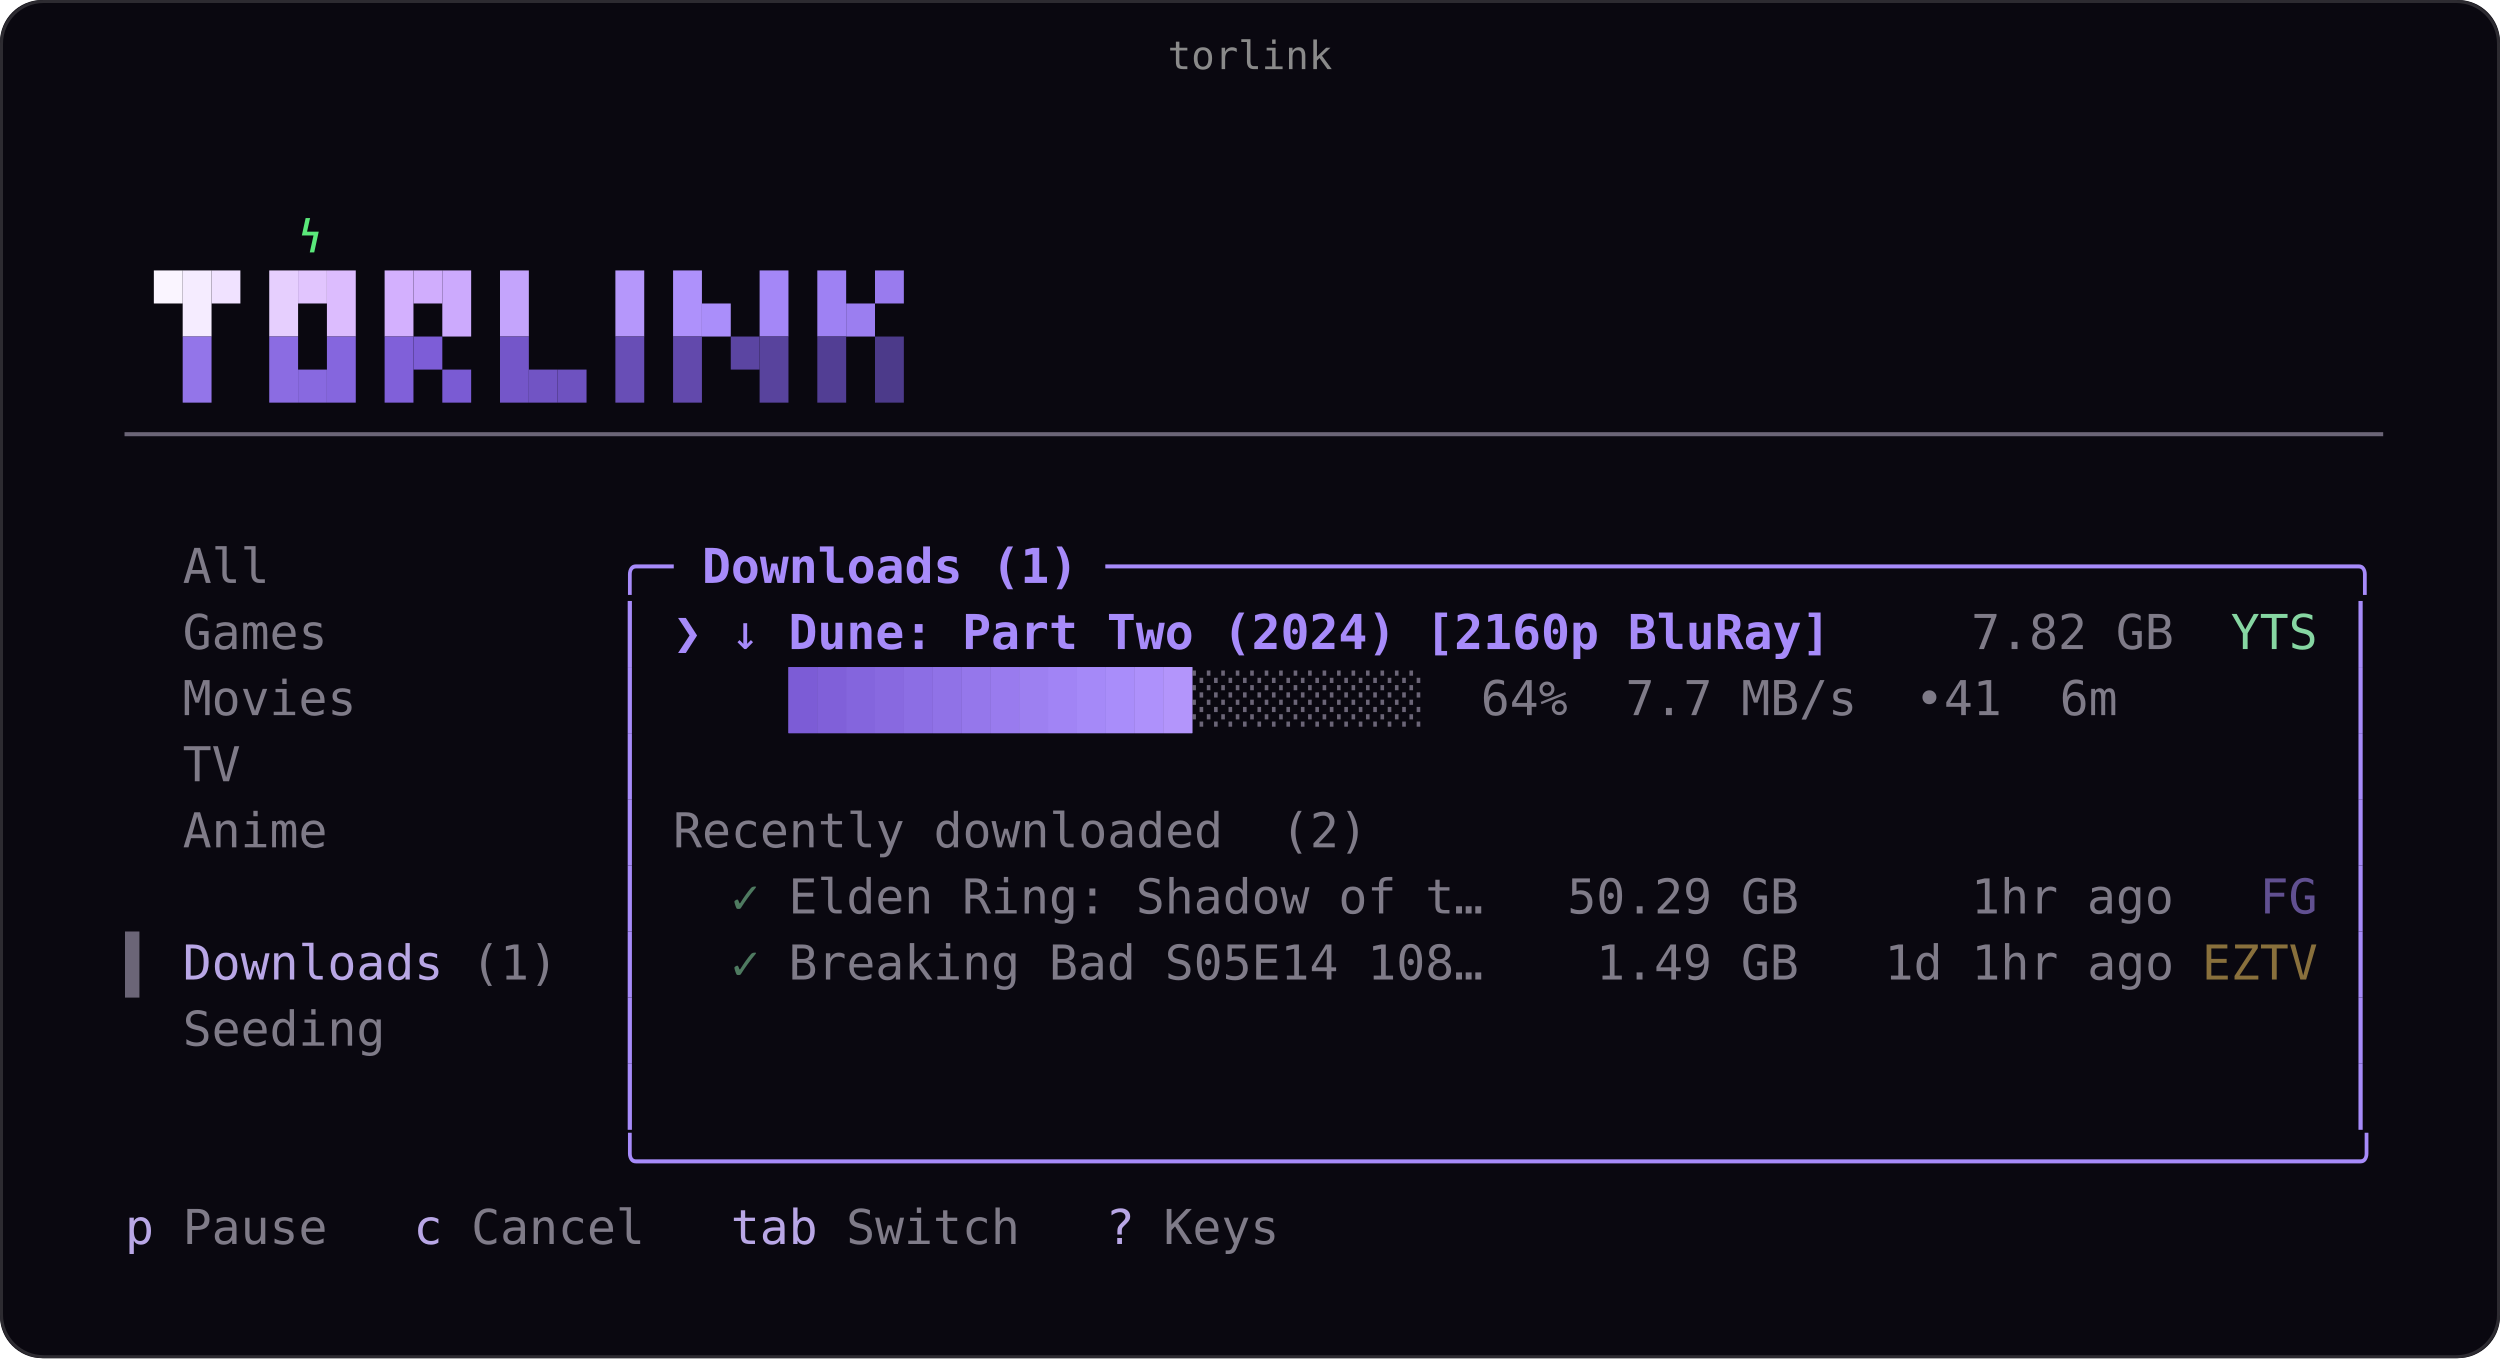
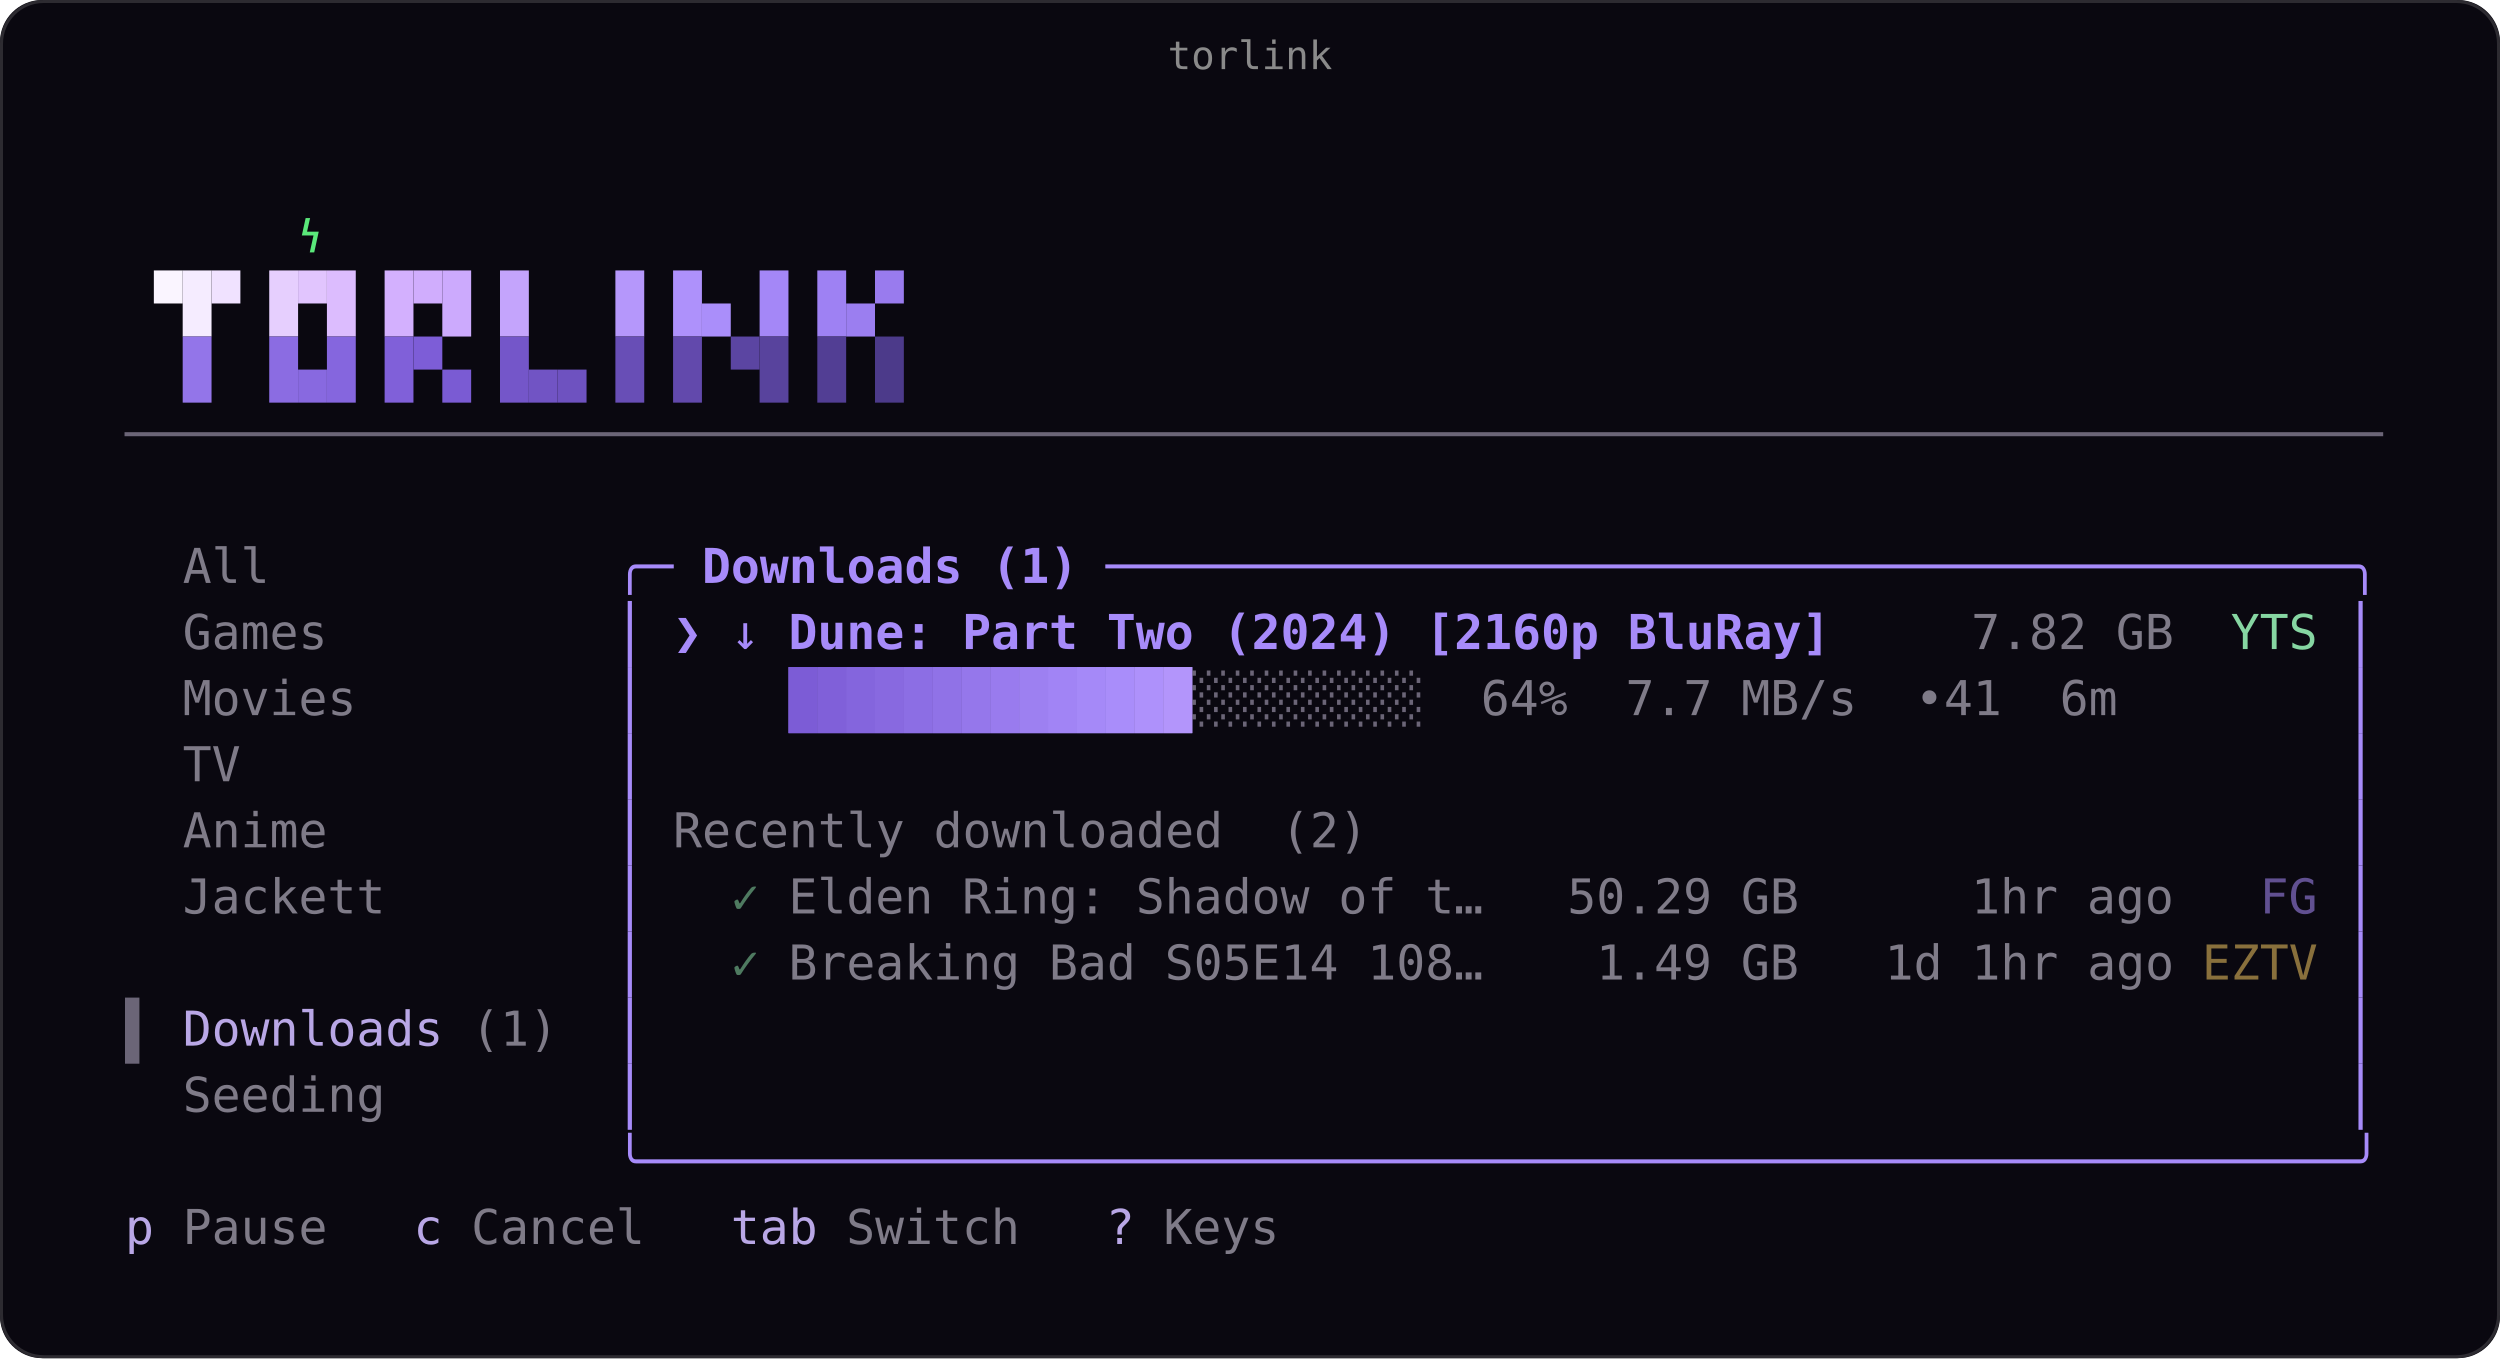
<svg xmlns="http://www.w3.org/2000/svg" width="832" height="452" viewBox="0 0 832 452" style="max-width: 832px; width: 100%; height: auto;" role="img">
  <rect width="100%" height="100%" rx="14" fill="#0a0810" />
  <rect x="0.5" y="0.5" width="831" height="451" rx="14" fill="none" stroke="#2d2b31" stroke-width="1" />
  <text x="416" y="23" text-anchor="middle" font-family="ui-monospace, &quot;Cascadia Mono&quot;, &quot;SF Mono&quot;, Menlo, Consolas, &quot;DejaVu Sans Mono&quot;, monospace" font-size="13" fill="#8a8a8a">torlink</text>
  <g font-family="ui-monospace, &quot;Cascadia Mono&quot;, &quot;SF Mono&quot;, Menlo, Consolas, &quot;DejaVu Sans Mono&quot;, monospace" font-size="16" fill="#ddd8ea">
    <text x="99.2" y="84" textLength="9.6" lengthAdjust="spacingAndGlyphs" xml:space="preserve" fill="#5ae87a" font-weight="600">𐓏</text>
    <rect x="51.2" y="90" width="9.6" height="11" fill="#faf5ff" />
    <rect x="60.8" y="90" width="9.6" height="22" fill="#f5ecff" />
    <rect x="70.4" y="90" width="9.6" height="11" fill="#f0e2ff" />
    <rect x="89.6" y="90" width="9.6" height="22" fill="#e6cffe" />
    <rect x="99.2" y="90" width="9.6" height="11" fill="#e1c5fe" />
    <rect x="108.8" y="90" width="9.6" height="22" fill="#dcbcfe" />
    <rect x="128" y="90" width="9.6" height="22" fill="#d3b0fe" />
    <rect x="137.6" y="90" width="9.6" height="11" fill="#d0adfd" />
    <rect x="147.2" y="90" width="9.6" height="22" fill="#ccaafd" />
    <rect x="166.4" y="90" width="9.6" height="22" fill="#c4a4fc" />
    <rect x="204.8" y="90" width="9.6" height="22" fill="#b597fb" />
    <rect x="224" y="90" width="9.6" height="22" fill="#ae91fb" />
    <rect x="233.6" y="101" width="9.6" height="11" fill="#aa8efa" />
    <rect x="252.8" y="90" width="9.6" height="22" fill="#a487f7" />
    <rect x="272" y="90" width="9.6" height="22" fill="#9e81f3" />
    <rect x="281.6" y="101" width="9.6" height="11" fill="#9b7ef0" />
    <rect x="291.2" y="90" width="9.6" height="11" fill="#997bee" />
    <rect x="60.8" y="112" width="9.6" height="22" fill="#9375e9" />
    <rect x="89.6" y="112" width="9.6" height="22" fill="#8b6ce2" />
    <rect x="99.2" y="123" width="9.6" height="11" fill="#8869e0" />
    <rect x="108.8" y="112" width="9.6" height="22" fill="#8566de" />
    <rect x="128" y="112" width="9.6" height="22" fill="#8060d9" />
    <rect x="137.6" y="112" width="9.6" height="11" fill="#7d5dd7" />
    <rect x="147.2" y="123" width="9.6" height="11" fill="#7a5bd3" />
    <rect x="166.4" y="112" width="9.6" height="22" fill="#7456c9" />
    <rect x="176" y="123" width="9.6" height="11" fill="#7154c4" />
    <rect x="185.6" y="123" width="9.6" height="11" fill="#6e52c0" />
    <rect x="204.8" y="112" width="9.6" height="22" fill="#684eb6" />
    <rect x="224" y="112" width="9.6" height="22" fill="#6249ac" />
    <rect x="243.2" y="112" width="9.6" height="11" fill="#5b45a2" />
    <rect x="252.8" y="112" width="9.6" height="22" fill="#58439d" />
    <rect x="272" y="112" width="9.6" height="22" fill="#523e94" />
    <rect x="291.2" y="112" width="9.6" height="22" fill="#4c3a8a" />
    <text x="41.6" y="150" textLength="748.8" lengthAdjust="spacingAndGlyphs" xml:space="preserve" fill="#6b6577">──────────────────────────────────────────────────────────────────────────────</text>
    <text x="60.8" y="194" textLength="28.8" lengthAdjust="spacingAndGlyphs" xml:space="preserve" fill-opacity="0.55">All</text>
    <text x="204.8" y="194" textLength="19.2" lengthAdjust="spacingAndGlyphs" xml:space="preserve" fill="#a78bfa">╭─</text>
    <text x="233.6" y="194" textLength="124.8" lengthAdjust="spacingAndGlyphs" xml:space="preserve" fill="#a78bfa" font-weight="600">Downloads (1)</text>
    <text x="368" y="194" textLength="422.4" lengthAdjust="spacingAndGlyphs" xml:space="preserve" fill="#a78bfa">───────────────────────────────────────────╮</text>
    <text x="60.8" y="216" textLength="48" lengthAdjust="spacingAndGlyphs" xml:space="preserve" fill-opacity="0.55">Games</text>
    <rect x="208.9" y="200" width="1.4" height="22" fill="#a78bfa" />
    <text x="224" y="216" textLength="9.6" lengthAdjust="spacingAndGlyphs" xml:space="preserve" fill="#a78bfa" font-weight="600">❯</text>
    <text x="243.2" y="216" textLength="9.6" lengthAdjust="spacingAndGlyphs" xml:space="preserve" fill="#a78bfa">↓</text>
    <text x="262.4" y="216" textLength="345.6" lengthAdjust="spacingAndGlyphs" xml:space="preserve" fill="#a78bfa" font-weight="600">Dune: Part Two (2024) [2160p BluRay]</text>
    <text x="656" y="216" textLength="67.2" lengthAdjust="spacingAndGlyphs" xml:space="preserve" fill-opacity="0.55">7.82 GB</text>
    <text x="742.4" y="216" textLength="28.8" lengthAdjust="spacingAndGlyphs" xml:space="preserve" fill="#86d6a2">YTS</text>
    <rect x="784.9" y="200" width="1.4" height="22" fill="#a78bfa" />
    <text x="60.8" y="238" textLength="57.6" lengthAdjust="spacingAndGlyphs" xml:space="preserve" fill-opacity="0.55">Movies</text>
    <rect x="208.9" y="222" width="1.4" height="22" fill="#a78bfa" />
    <rect x="262.4" y="222" width="9.6" height="22" fill="#7c5cd6" />
    <rect x="272" y="222" width="9.6" height="22" fill="#8060d9" />
    <rect x="281.6" y="222" width="9.6" height="22" fill="#8465dd" />
    <rect x="291.2" y="222" width="9.6" height="22" fill="#8869e0" />
    <rect x="300.8" y="222" width="9.6" height="22" fill="#8c6ee4" />
    <rect x="310.4" y="222" width="9.6" height="22" fill="#9072e7" />
    <rect x="320" y="222" width="9.6" height="22" fill="#9577eb" />
    <rect x="329.6" y="222" width="9.6" height="22" fill="#997bee" />
    <rect x="339.2" y="222" width="9.6" height="22" fill="#9d80f1" />
    <rect x="348.8" y="222" width="9.6" height="22" fill="#a184f5" />
    <rect x="358.4" y="222" width="9.6" height="22" fill="#a589f8" />
    <rect x="368" y="222" width="9.6" height="22" fill="#a98dfa" />
    <rect x="377.6" y="222" width="9.6" height="22" fill="#ae91fb" />
    <rect x="387.2" y="222" width="9.6" height="22" fill="#b395fb" />
    <text x="396.8" y="238" textLength="76.8" lengthAdjust="spacingAndGlyphs" xml:space="preserve" fill="#6b6577">░░░░░░░░</text>
    <text x="492.8" y="238" textLength="211.2" lengthAdjust="spacingAndGlyphs" xml:space="preserve" fill-opacity="0.55">64%  7.7 MB/s  •41  6m</text>
    <rect x="784.9" y="222" width="1.4" height="22" fill="#a78bfa" />
    <text x="60.8" y="260" textLength="19.2" lengthAdjust="spacingAndGlyphs" xml:space="preserve" fill-opacity="0.55">TV</text>
    <rect x="208.9" y="244" width="1.4" height="22" fill="#a78bfa" />
    <rect x="784.9" y="244" width="1.4" height="22" fill="#a78bfa" />
    <text x="60.8" y="282" textLength="48" lengthAdjust="spacingAndGlyphs" xml:space="preserve" fill-opacity="0.55">Anime</text>
    <rect x="208.9" y="266" width="1.4" height="22" fill="#a78bfa" />
    <text x="224" y="282" textLength="230.4" lengthAdjust="spacingAndGlyphs" xml:space="preserve" fill-opacity="0.55">Recently downloaded  (2)</text>
    <rect x="784.9" y="266" width="1.4" height="22" fill="#a78bfa" />
+     <text x="60.8" y="304" textLength="67.2" lengthAdjust="spacingAndGlyphs" xml:space="preserve" fill-opacity="0.55">Jackett</text>
    <rect x="208.9" y="288" width="1.4" height="22" fill="#a78bfa" />
    <text x="243.2" y="304" textLength="9.6" lengthAdjust="spacingAndGlyphs" xml:space="preserve" fill="#86d6a2" fill-opacity="0.55">✓</text>
    <text x="262.4" y="304" textLength="230.4" lengthAdjust="spacingAndGlyphs" xml:space="preserve" fill-opacity="0.55">Elden Ring: Shadow of t…</text>
    <text x="521.6" y="304" textLength="76.8" lengthAdjust="spacingAndGlyphs" xml:space="preserve" fill-opacity="0.55">50.29 GB</text>
    <text x="656" y="304" textLength="67.2" lengthAdjust="spacingAndGlyphs" xml:space="preserve" fill-opacity="0.55">1hr ago</text>
    <text x="752" y="304" textLength="19.2" lengthAdjust="spacingAndGlyphs" xml:space="preserve" fill="#a78bfa" fill-opacity="0.55">FG</text>
    <rect x="784.9" y="288" width="1.4" height="22" fill="#a78bfa" />
-     <rect x="41.6" y="310" width="4.8" height="22" fill="#6b6577" />
-     <text x="60.8" y="326" textLength="86.4" lengthAdjust="spacingAndGlyphs" xml:space="preserve" fill="#b9a7e6">Downloads</text>
-     <text x="156.8" y="326" textLength="28.8" lengthAdjust="spacingAndGlyphs" xml:space="preserve" fill-opacity="0.55">(1)</text>
    <rect x="208.9" y="310" width="1.4" height="22" fill="#a78bfa" />
    <text x="243.2" y="326" textLength="9.6" lengthAdjust="spacingAndGlyphs" xml:space="preserve" fill="#86d6a2" fill-opacity="0.55">✓</text>
    <text x="262.4" y="326" textLength="230.4" lengthAdjust="spacingAndGlyphs" xml:space="preserve" fill-opacity="0.55">Breaking Bad S05E14 108…</text>
    <text x="531.2" y="326" textLength="67.2" lengthAdjust="spacingAndGlyphs" xml:space="preserve" fill-opacity="0.55">1.49 GB</text>
    <text x="627.2" y="326" textLength="96" lengthAdjust="spacingAndGlyphs" xml:space="preserve" fill-opacity="0.55">1d 1hr ago</text>
    <text x="732.8" y="326" textLength="38.4" lengthAdjust="spacingAndGlyphs" xml:space="preserve" fill="#f0c560" fill-opacity="0.55">EZTV</text>
    <rect x="784.9" y="310" width="1.4" height="22" fill="#a78bfa" />
-     <text x="60.8" y="348" textLength="67.2" lengthAdjust="spacingAndGlyphs" xml:space="preserve" fill-opacity="0.55">Seeding</text>
+     <rect x="41.6" y="332" width="4.8" height="22" fill="#6b6577" />
+     <text x="60.8" y="348" textLength="86.4" lengthAdjust="spacingAndGlyphs" xml:space="preserve" fill="#b9a7e6">Downloads</text>
+     <text x="156.8" y="348" textLength="28.8" lengthAdjust="spacingAndGlyphs" xml:space="preserve" fill-opacity="0.55">(1)</text>
    <rect x="208.9" y="332" width="1.4" height="22" fill="#a78bfa" />
    <rect x="784.9" y="332" width="1.4" height="22" fill="#a78bfa" />
+     <text x="60.8" y="370" textLength="67.2" lengthAdjust="spacingAndGlyphs" xml:space="preserve" fill-opacity="0.55">Seeding</text>
    <rect x="208.9" y="354" width="1.4" height="22" fill="#a78bfa" />
    <rect x="784.9" y="354" width="1.4" height="22" fill="#a78bfa" />
    <text x="204.8" y="392" textLength="585.6" lengthAdjust="spacingAndGlyphs" xml:space="preserve" fill="#a78bfa">╰───────────────────────────────────────────────────────────╯</text>
    <text x="41.6" y="414" textLength="9.6" lengthAdjust="spacingAndGlyphs" xml:space="preserve" fill="#b9a7e6">p</text>
    <text x="60.8" y="414" textLength="48" lengthAdjust="spacingAndGlyphs" xml:space="preserve" fill-opacity="0.55">Pause</text>
    <text x="137.6" y="414" textLength="9.6" lengthAdjust="spacingAndGlyphs" xml:space="preserve" fill="#b9a7e6">c</text>
    <text x="156.8" y="414" textLength="57.6" lengthAdjust="spacingAndGlyphs" xml:space="preserve" fill-opacity="0.55">Cancel</text>
    <text x="243.2" y="414" textLength="28.8" lengthAdjust="spacingAndGlyphs" xml:space="preserve" fill="#b9a7e6">tab</text>
    <text x="281.6" y="414" textLength="57.6" lengthAdjust="spacingAndGlyphs" xml:space="preserve" fill-opacity="0.55">Switch</text>
    <text x="368" y="414" textLength="9.6" lengthAdjust="spacingAndGlyphs" xml:space="preserve" fill="#b9a7e6">?</text>
    <text x="387.2" y="414" textLength="38.4" lengthAdjust="spacingAndGlyphs" xml:space="preserve" fill-opacity="0.55">Keys</text>
  </g>
  <rect x="262.4" y="222" width="9.6" height="22" fill="#7c5cd6">
    <animate attributeName="fill" calcMode="discrete" dur="3.48s" values="#7c5cd6;#7f5fd7;#8669da;#9277de;#a18ae3;#b29ee8;#c3b3ee;#d2c5f3;#ded4f7;#e5ddfa;#e8e0fb;#e5ddfa;#ded4f7;#d2c5f3;#c3b3ee;#b29ee8;#a18ae3;#9277de;#8669da;#7f5fd7;#7c5cd6;#7c5cd6;#7c5cd6;#7c5cd6;#7c5cd6;#7c5cd6;#7c5cd6;#7c5cd6;#7c5cd6;#7c5cd6;#7c5cd6;#7c5cd6;#7c5cd6;#7c5cd6;#7c5cd6;#7c5cd6;#7c5cd6;#7c5cd6;#7c5cd6;#7c5cd6;#7c5cd6;#7c5cd6;#7c5cd6;#7c5cd6;#7c5cd6;#7c5cd6;#7c5cd6;#7c5cd6;#7c5cd6;#7c5cd6;#7c5cd6;#7c5cd6;#7c5cd6;#7c5cd6;#7c5cd6;#7c5cd6;#7c5cd6;#7c5cd6;#7c5cd6;#7c5cd6;#7c5cd6;#7c5cd6;#7c5cd6;#7c5cd6;#7c5cd6;#7c5cd6;#7c5cd6;#7c5cd6;#7c5cd6;#7c5cd6;#7c5cd6;#7c5cd6;#7c5cd6;#7c5cd6;#7c5cd6;#7c5cd6;#7c5cd6;#7c5cd6;#7c5cd6;#7c5cd6;#7c5cd6;#7c5cd6;#7c5cd6;#7c5cd6;#7c5cd6;#7c5cd6;#7c5cd6" repeatCount="indefinite" />
  </rect>
  <rect x="272" y="222" width="9.6" height="22" fill="#8060d9">
    <animate attributeName="fill" calcMode="discrete" dur="3.48s" values="#8060d9;#8060d9;#8060d9;#8262da;#886adc;#9377df;#a188e4;#b19ce9;#c1b0ee;#d0c2f3;#dcd2f7;#e5dcfa;#e8e1fb;#e7dffb;#e0d7f9;#d6caf5;#c8b8f1;#b8a5eb;#a891e6;#997ee1;#8c6fdd;#8465da;#8060d9;#8060d9;#8060d9;#8060d9;#8060d9;#8060d9;#8060d9;#8060d9;#8060d9;#8060d9;#8060d9;#8060d9;#8060d9;#8060d9;#8060d9;#8060d9;#8060d9;#8060d9;#8060d9;#8060d9;#8060d9;#8060d9;#8060d9;#8060d9;#8060d9;#8060d9;#8060d9;#8060d9;#8060d9;#8060d9;#8060d9;#8060d9;#8060d9;#8060d9;#8060d9;#8060d9;#8060d9;#8060d9;#8060d9;#8060d9;#8060d9;#8060d9;#8060d9;#8060d9;#8060d9;#8060d9;#8060d9;#8060d9;#8060d9;#8060d9;#8060d9;#8060d9;#8060d9;#8060d9;#8060d9;#8060d9;#8060d9;#8060d9;#8060d9;#8060d9;#8060d9;#8060d9;#8060d9;#8060d9;#8060d9" repeatCount="indefinite" />
  </rect>
  <rect x="281.6" y="222" width="9.6" height="22" fill="#8465dd">
    <animate attributeName="fill" calcMode="discrete" dur="3.48s" values="#8465dd;#8465dd;#8465dd;#8465dd;#8465dd;#8566dd;#8a6cdf;#9378e2;#a088e6;#af9aea;#bfaeef;#cec0f3;#dbd0f7;#e4dbfa;#e8e1fb;#e8e0fb;#e3dafa;#d9cef7;#ccbef3;#bdacee;#ae98ea;#9f86e5;#9276e1;#896bdf;#8466dd;#8465dd;#8465dd;#8465dd;#8465dd;#8465dd;#8465dd;#8465dd;#8465dd;#8465dd;#8465dd;#8465dd;#8465dd;#8465dd;#8465dd;#8465dd;#8465dd;#8465dd;#8465dd;#8465dd;#8465dd;#8465dd;#8465dd;#8465dd;#8465dd;#8465dd;#8465dd;#8465dd;#8465dd;#8465dd;#8465dd;#8465dd;#8465dd;#8465dd;#8465dd;#8465dd;#8465dd;#8465dd;#8465dd;#8465dd;#8465dd;#8465dd;#8465dd;#8465dd;#8465dd;#8465dd;#8465dd;#8465dd;#8465dd;#8465dd;#8465dd;#8465dd;#8465dd;#8465dd;#8465dd;#8465dd;#8465dd;#8465dd;#8465dd;#8465dd;#8465dd;#8465dd;#8465dd" repeatCount="indefinite" />
  </rect>
  <rect x="291.2" y="222" width="9.6" height="22" fill="#8869e0">
    <animate attributeName="fill" calcMode="discrete" dur="3.48s" values="#8869e0;#8869e0;#8869e0;#8869e0;#8869e0;#8869e0;#8869e0;#8869e0;#8c6ee1;#9478e4;#a087e7;#ae99eb;#beacef;#ccbef4;#d9cef7;#e3dafa;#e8e0fc;#e9e1fc;#e5dcfb;#ddd2f8;#d1c3f5;#c3b2f1;#b49fec;#a58de8;#987de5;#8f71e2;#896ae0;#8869e0;#8869e0;#8869e0;#8869e0;#8869e0;#8869e0;#8869e0;#8869e0;#8869e0;#8869e0;#8869e0;#8869e0;#8869e0;#8869e0;#8869e0;#8869e0;#8869e0;#8869e0;#8869e0;#8869e0;#8869e0;#8869e0;#8869e0;#8869e0;#8869e0;#8869e0;#8869e0;#8869e0;#8869e0;#8869e0;#8869e0;#8869e0;#8869e0;#8869e0;#8869e0;#8869e0;#8869e0;#8869e0;#8869e0;#8869e0;#8869e0;#8869e0;#8869e0;#8869e0;#8869e0;#8869e0;#8869e0;#8869e0;#8869e0;#8869e0;#8869e0;#8869e0;#8869e0;#8869e0;#8869e0;#8869e0;#8869e0;#8869e0;#8869e0;#8869e0" repeatCount="indefinite" />
  </rect>
  <rect x="300.8" y="222" width="9.6" height="22" fill="#8c6ee4">
    <animate attributeName="fill" calcMode="discrete" dur="3.48s" values="#8c6ee4;#8c6ee4;#8c6ee4;#8c6ee4;#8c6ee4;#8c6ee4;#8c6ee4;#8c6ee4;#8c6ee4;#8c6ee4;#8f72e5;#967ae7;#a188e9;#ae98ed;#bcaaf1;#cbbcf4;#d8ccf8;#e2d8fa;#e8e0fc;#eae2fc;#e7dffc;#e0d6fa;#d5c9f7;#c8b8f3;#b9a6f0;#ab94ec;#9e84e9;#9478e6;#8e70e4;#8c6ee4;#8c6ee4;#8c6ee4;#8c6ee4;#8c6ee4;#8c6ee4;#8c6ee4;#8c6ee4;#8c6ee4;#8c6ee4;#8c6ee4;#8c6ee4;#8c6ee4;#8c6ee4;#8c6ee4;#8c6ee4;#8c6ee4;#8c6ee4;#8c6ee4;#8c6ee4;#8c6ee4;#8c6ee4;#8c6ee4;#8c6ee4;#8c6ee4;#8c6ee4;#8c6ee4;#8c6ee4;#8c6ee4;#8c6ee4;#8c6ee4;#8c6ee4;#8c6ee4;#8c6ee4;#8c6ee4;#8c6ee4;#8c6ee4;#8c6ee4;#8c6ee4;#8c6ee4;#8c6ee4;#8c6ee4;#8c6ee4;#8c6ee4;#8c6ee4;#8c6ee4;#8c6ee4;#8c6ee4;#8c6ee4;#8c6ee4;#8c6ee4;#8c6ee4;#8c6ee4;#8c6ee4;#8c6ee4;#8c6ee4;#8c6ee4;#8c6ee4" repeatCount="indefinite" />
  </rect>
  <rect x="310.4" y="222" width="9.6" height="22" fill="#9072e7">
    <animate attributeName="fill" calcMode="discrete" dur="3.48s" values="#9072e7;#9072e7;#9072e7;#9072e7;#9072e7;#9072e7;#9072e7;#9072e7;#9072e7;#9072e7;#9072e7;#9072e7;#9274e7;#987ce9;#a188eb;#ae97ee;#bba8f1;#c9baf5;#d6caf8;#e0d7fa;#e7dffc;#eae2fd;#e8e0fc;#e2d9fb;#d9cdf8;#ccbdf5;#bfacf2;#b19bef;#a48bec;#9a7ee9;#9375e8;#9072e7;#9072e7;#9072e7;#9072e7;#9072e7;#9072e7;#9072e7;#9072e7;#9072e7;#9072e7;#9072e7;#9072e7;#9072e7;#9072e7;#9072e7;#9072e7;#9072e7;#9072e7;#9072e7;#9072e7;#9072e7;#9072e7;#9072e7;#9072e7;#9072e7;#9072e7;#9072e7;#9072e7;#9072e7;#9072e7;#9072e7;#9072e7;#9072e7;#9072e7;#9072e7;#9072e7;#9072e7;#9072e7;#9072e7;#9072e7;#9072e7;#9072e7;#9072e7;#9072e7;#9072e7;#9072e7;#9072e7;#9072e7;#9072e7;#9072e7;#9072e7;#9072e7;#9072e7;#9072e7;#9072e7;#9072e7" repeatCount="indefinite" />
  </rect>
  <rect x="320" y="222" width="9.6" height="22" fill="#9577eb">
    <animate attributeName="fill" calcMode="discrete" dur="3.48s" values="#9577eb;#9577eb;#9577eb;#9577eb;#9577eb;#9577eb;#9577eb;#9577eb;#9577eb;#9577eb;#9577eb;#9577eb;#9577eb;#9577eb;#9678eb;#9b7eec;#a389ee;#ae97f0;#bba7f3;#c9b8f6;#d5c8f9;#e0d5fb;#e7defc;#eae3fd;#eae2fd;#e5dcfc;#dcd1fa;#d1c3f8;#c4b3f5;#b7a2f2;#aa92f0;#a085ed;#997cec;#9577eb;#9577eb;#9577eb;#9577eb;#9577eb;#9577eb;#9577eb;#9577eb;#9577eb;#9577eb;#9577eb;#9577eb;#9577eb;#9577eb;#9577eb;#9577eb;#9577eb;#9577eb;#9577eb;#9577eb;#9577eb;#9577eb;#9577eb;#9577eb;#9577eb;#9577eb;#9577eb;#9577eb;#9577eb;#9577eb;#9577eb;#9577eb;#9577eb;#9577eb;#9577eb;#9577eb;#9577eb;#9577eb;#9577eb;#9577eb;#9577eb;#9577eb;#9577eb;#9577eb;#9577eb;#9577eb;#9577eb;#9577eb;#9577eb;#9577eb;#9577eb;#9577eb;#9577eb;#9577eb" repeatCount="indefinite" />
  </rect>
  <rect x="329.6" y="222" width="9.6" height="22" fill="#997bee">
    <animate attributeName="fill" calcMode="discrete" dur="3.48s" values="#997bee;#997bee;#997bee;#997bee;#997bee;#997bee;#997bee;#997bee;#997bee;#997bee;#997bee;#997bee;#997bee;#997bee;#997bee;#997bee;#997cee;#9d80ef;#a48af0;#af97f2;#bba6f4;#c8b6f7;#d4c6f9;#ded3fb;#e6ddfc;#eae3fd;#ebe3fd;#e7defd;#dfd5fb;#d5c8f9;#c9b8f7;#bca8f5;#b098f2;#a68bf0;#9e81ef;#9a7cee;#997bee;#997bee;#997bee;#997bee;#997bee;#997bee;#997bee;#997bee;#997bee;#997bee;#997bee;#997bee;#997bee;#997bee;#997bee;#997bee;#997bee;#997bee;#997bee;#997bee;#997bee;#997bee;#997bee;#997bee;#997bee;#997bee;#997bee;#997bee;#997bee;#997bee;#997bee;#997bee;#997bee;#997bee;#997bee;#997bee;#997bee;#997bee;#997bee;#997bee;#997bee;#997bee;#997bee;#997bee;#997bee;#997bee;#997bee;#997bee;#997bee;#997bee;#997bee" repeatCount="indefinite" />
  </rect>
  <rect x="339.2" y="222" width="9.6" height="22" fill="#9d80f1">
    <animate attributeName="fill" calcMode="discrete" dur="3.48s" values="#9d80f1;#9d80f1;#9d80f1;#9d80f1;#9d80f1;#9d80f1;#9d80f1;#9d80f1;#9d80f1;#9d80f1;#9d80f1;#9d80f1;#9d80f1;#9d80f1;#9d80f1;#9d80f1;#9d80f1;#9d80f1;#9d80f1;#a084f1;#a68cf2;#af97f4;#bba6f6;#c7b5f8;#d3c5fa;#ddd2fb;#e5dcfd;#eae2fd;#ebe4fe;#e8e0fd;#e2d8fc;#d9ccfb;#cebef9;#c1aef7;#b59ff5;#ab92f3;#a388f2;#9e81f1;#9d80f1;#9d80f1;#9d80f1;#9d80f1;#9d80f1;#9d80f1;#9d80f1;#9d80f1;#9d80f1;#9d80f1;#9d80f1;#9d80f1;#9d80f1;#9d80f1;#9d80f1;#9d80f1;#9d80f1;#9d80f1;#9d80f1;#9d80f1;#9d80f1;#9d80f1;#9d80f1;#9d80f1;#9d80f1;#9d80f1;#9d80f1;#9d80f1;#9d80f1;#9d80f1;#9d80f1;#9d80f1;#9d80f1;#9d80f1;#9d80f1;#9d80f1;#9d80f1;#9d80f1;#9d80f1;#9d80f1;#9d80f1;#9d80f1;#9d80f1;#9d80f1;#9d80f1;#9d80f1;#9d80f1;#9d80f1;#9d80f1" repeatCount="indefinite" />
  </rect>
  <rect x="348.8" y="222" width="9.6" height="22" fill="#a184f5">
    <animate attributeName="fill" calcMode="discrete" dur="3.48s" values="#a184f5;#a184f5;#a184f5;#a184f5;#a184f5;#a184f5;#a184f5;#a184f5;#a184f5;#a184f5;#a184f5;#a184f5;#a184f5;#a184f5;#a184f5;#a184f5;#a184f5;#a184f5;#a184f5;#a184f5;#a184f5;#a386f5;#a88df6;#b098f7;#bba5f8;#c6b4fa;#d2c3fb;#dcd0fc;#e5dbfd;#eae2fe;#ece4fe;#eae2fe;#e5dbfd;#dcd0fc;#d2c3fb;#c6b4fa;#bba5f8;#b098f7;#a88df6;#a386f5;#a184f5;#a184f5;#a184f5;#a184f5;#a184f5;#a184f5;#a184f5;#a184f5;#a184f5;#a184f5;#a184f5;#a184f5;#a184f5;#a184f5;#a184f5;#a184f5;#a184f5;#a184f5;#a184f5;#a184f5;#a184f5;#a184f5;#a184f5;#a184f5;#a184f5;#a184f5;#a184f5;#a184f5;#a184f5;#a184f5;#a184f5;#a184f5;#a184f5;#a184f5;#a184f5;#a184f5;#a184f5;#a184f5;#a184f5;#a184f5;#a184f5;#a184f5;#a184f5;#a184f5;#a184f5;#a184f5;#a184f5" repeatCount="indefinite" />
  </rect>
  <rect x="358.4" y="222" width="9.6" height="22" fill="#a589f8">
    <animate attributeName="fill" calcMode="discrete" dur="3.48s" values="#a589f8;#a589f8;#a589f8;#a589f8;#a589f8;#a589f8;#a589f8;#a589f8;#a589f8;#a589f8;#a589f8;#a589f8;#a589f8;#a589f8;#a589f8;#a589f8;#a589f8;#a589f8;#a589f8;#a589f8;#a589f8;#a589f8;#a589f8;#a68af8;#aa90f8;#b299f9;#bba6fa;#c6b4fb;#d1c2fc;#dbcffd;#e4dafe;#eae1fe;#ece5fe;#ebe3fe;#e7defe;#dfd4fd;#d6c8fc;#cbbafb;#c0acfa;#b69ff9;#ad94f9;#a88cf8;#a589f8;#a589f8;#a589f8;#a589f8;#a589f8;#a589f8;#a589f8;#a589f8;#a589f8;#a589f8;#a589f8;#a589f8;#a589f8;#a589f8;#a589f8;#a589f8;#a589f8;#a589f8;#a589f8;#a589f8;#a589f8;#a589f8;#a589f8;#a589f8;#a589f8;#a589f8;#a589f8;#a589f8;#a589f8;#a589f8;#a589f8;#a589f8;#a589f8;#a589f8;#a589f8;#a589f8;#a589f8;#a589f8;#a589f8;#a589f8;#a589f8;#a589f8;#a589f8;#a589f8;#a589f8" repeatCount="indefinite" />
  </rect>
  <rect x="368" y="222" width="9.6" height="22" fill="#a98dfa">
    <animate attributeName="fill" calcMode="discrete" dur="3.48s" values="#a98dfa;#a98dfa;#a98dfa;#a98dfa;#a98dfa;#a98dfa;#a98dfa;#a98dfa;#a98dfa;#a98dfa;#a98dfa;#a98dfa;#a98dfa;#a98dfa;#a98dfa;#a98dfa;#a98dfa;#a98dfa;#a98dfa;#a98dfa;#a98dfa;#a98dfa;#a98dfa;#a98dfa;#a98dfa;#aa8efa;#ad92fa;#b39afb;#bca6fb;#c6b3fc;#d1c1fd;#dbcefd;#e3d9fe;#e9e1fe;#ece5fe;#ece5fe;#e9e0fe;#e2d8fe;#daccfd;#cfbffd;#c5b1fc;#bba4fb;#b299fb;#ac91fa;#a98dfa;#a98dfa;#a98dfa;#a98dfa;#a98dfa;#a98dfa;#a98dfa;#a98dfa;#a98dfa;#a98dfa;#a98dfa;#a98dfa;#a98dfa;#a98dfa;#a98dfa;#a98dfa;#a98dfa;#a98dfa;#a98dfa;#a98dfa;#a98dfa;#a98dfa;#a98dfa;#a98dfa;#a98dfa;#a98dfa;#a98dfa;#a98dfa;#a98dfa;#a98dfa;#a98dfa;#a98dfa;#a98dfa;#a98dfa;#a98dfa;#a98dfa;#a98dfa;#a98dfa;#a98dfa;#a98dfa;#a98dfa;#a98dfa;#a98dfa" repeatCount="indefinite" />
  </rect>
  <rect x="377.6" y="222" width="9.6" height="22" fill="#ae91fb">
    <animate attributeName="fill" calcMode="discrete" dur="3.48s" values="#ae91fb;#ae91fb;#ae91fb;#ae91fb;#ae91fb;#ae91fb;#ae91fb;#ae91fb;#ae91fb;#ae91fb;#ae91fb;#ae91fb;#ae91fb;#ae91fb;#ae91fb;#ae91fb;#ae91fb;#ae91fb;#ae91fb;#ae91fb;#ae91fb;#ae91fb;#ae91fb;#ae91fb;#ae91fb;#ae91fb;#ae91fb;#ae91fb;#b195fb;#b69cfb;#bea6fc;#c7b3fc;#d1c0fd;#dacdfe;#e3d8fe;#e9e0fe;#ece5ff;#ede5ff;#eae2fe;#e5dbfe;#ddd0fe;#d4c4fd;#cab7fd;#c1aafc;#b89ffc;#b297fb;#af92fb;#ae91fb;#ae91fb;#ae91fb;#ae91fb;#ae91fb;#ae91fb;#ae91fb;#ae91fb;#ae91fb;#ae91fb;#ae91fb;#ae91fb;#ae91fb;#ae91fb;#ae91fb;#ae91fb;#ae91fb;#ae91fb;#ae91fb;#ae91fb;#ae91fb;#ae91fb;#ae91fb;#ae91fb;#ae91fb;#ae91fb;#ae91fb;#ae91fb;#ae91fb;#ae91fb;#ae91fb;#ae91fb;#ae91fb;#ae91fb;#ae91fb;#ae91fb;#ae91fb;#ae91fb;#ae91fb;#ae91fb" repeatCount="indefinite" />
  </rect>
  <rect x="387.2" y="222" width="9.6" height="22" fill="#b395fb">
    <animate attributeName="fill" calcMode="discrete" dur="3.48s" values="#b395fb;#b395fb;#b395fb;#b395fb;#b395fb;#b395fb;#b395fb;#b395fb;#b395fb;#b395fb;#b395fb;#b395fb;#b395fb;#b395fb;#b395fb;#b395fb;#b395fb;#b395fb;#b395fb;#b395fb;#b395fb;#b395fb;#b395fb;#b395fb;#b395fb;#b395fb;#b395fb;#b395fb;#b395fb;#b395fb;#b597fb;#b99efb;#c0a7fc;#c8b2fc;#d1bffd;#dacbfd;#e2d6fe;#e8dffe;#ece4ff;#ede6ff;#ece4fe;#e7ddfe;#e1d4fe;#d8c9fd;#cfbcfd;#c6b0fc;#bea5fc;#b89cfb;#b497fb;#b395fb;#b395fb;#b395fb;#b395fb;#b395fb;#b395fb;#b395fb;#b395fb;#b395fb;#b395fb;#b395fb;#b395fb;#b395fb;#b395fb;#b395fb;#b395fb;#b395fb;#b395fb;#b395fb;#b395fb;#b395fb;#b395fb;#b395fb;#b395fb;#b395fb;#b395fb;#b395fb;#b395fb;#b395fb;#b395fb;#b395fb;#b395fb;#b395fb;#b395fb;#b395fb;#b395fb;#b395fb;#b395fb" repeatCount="indefinite" />
  </rect>
</svg>
